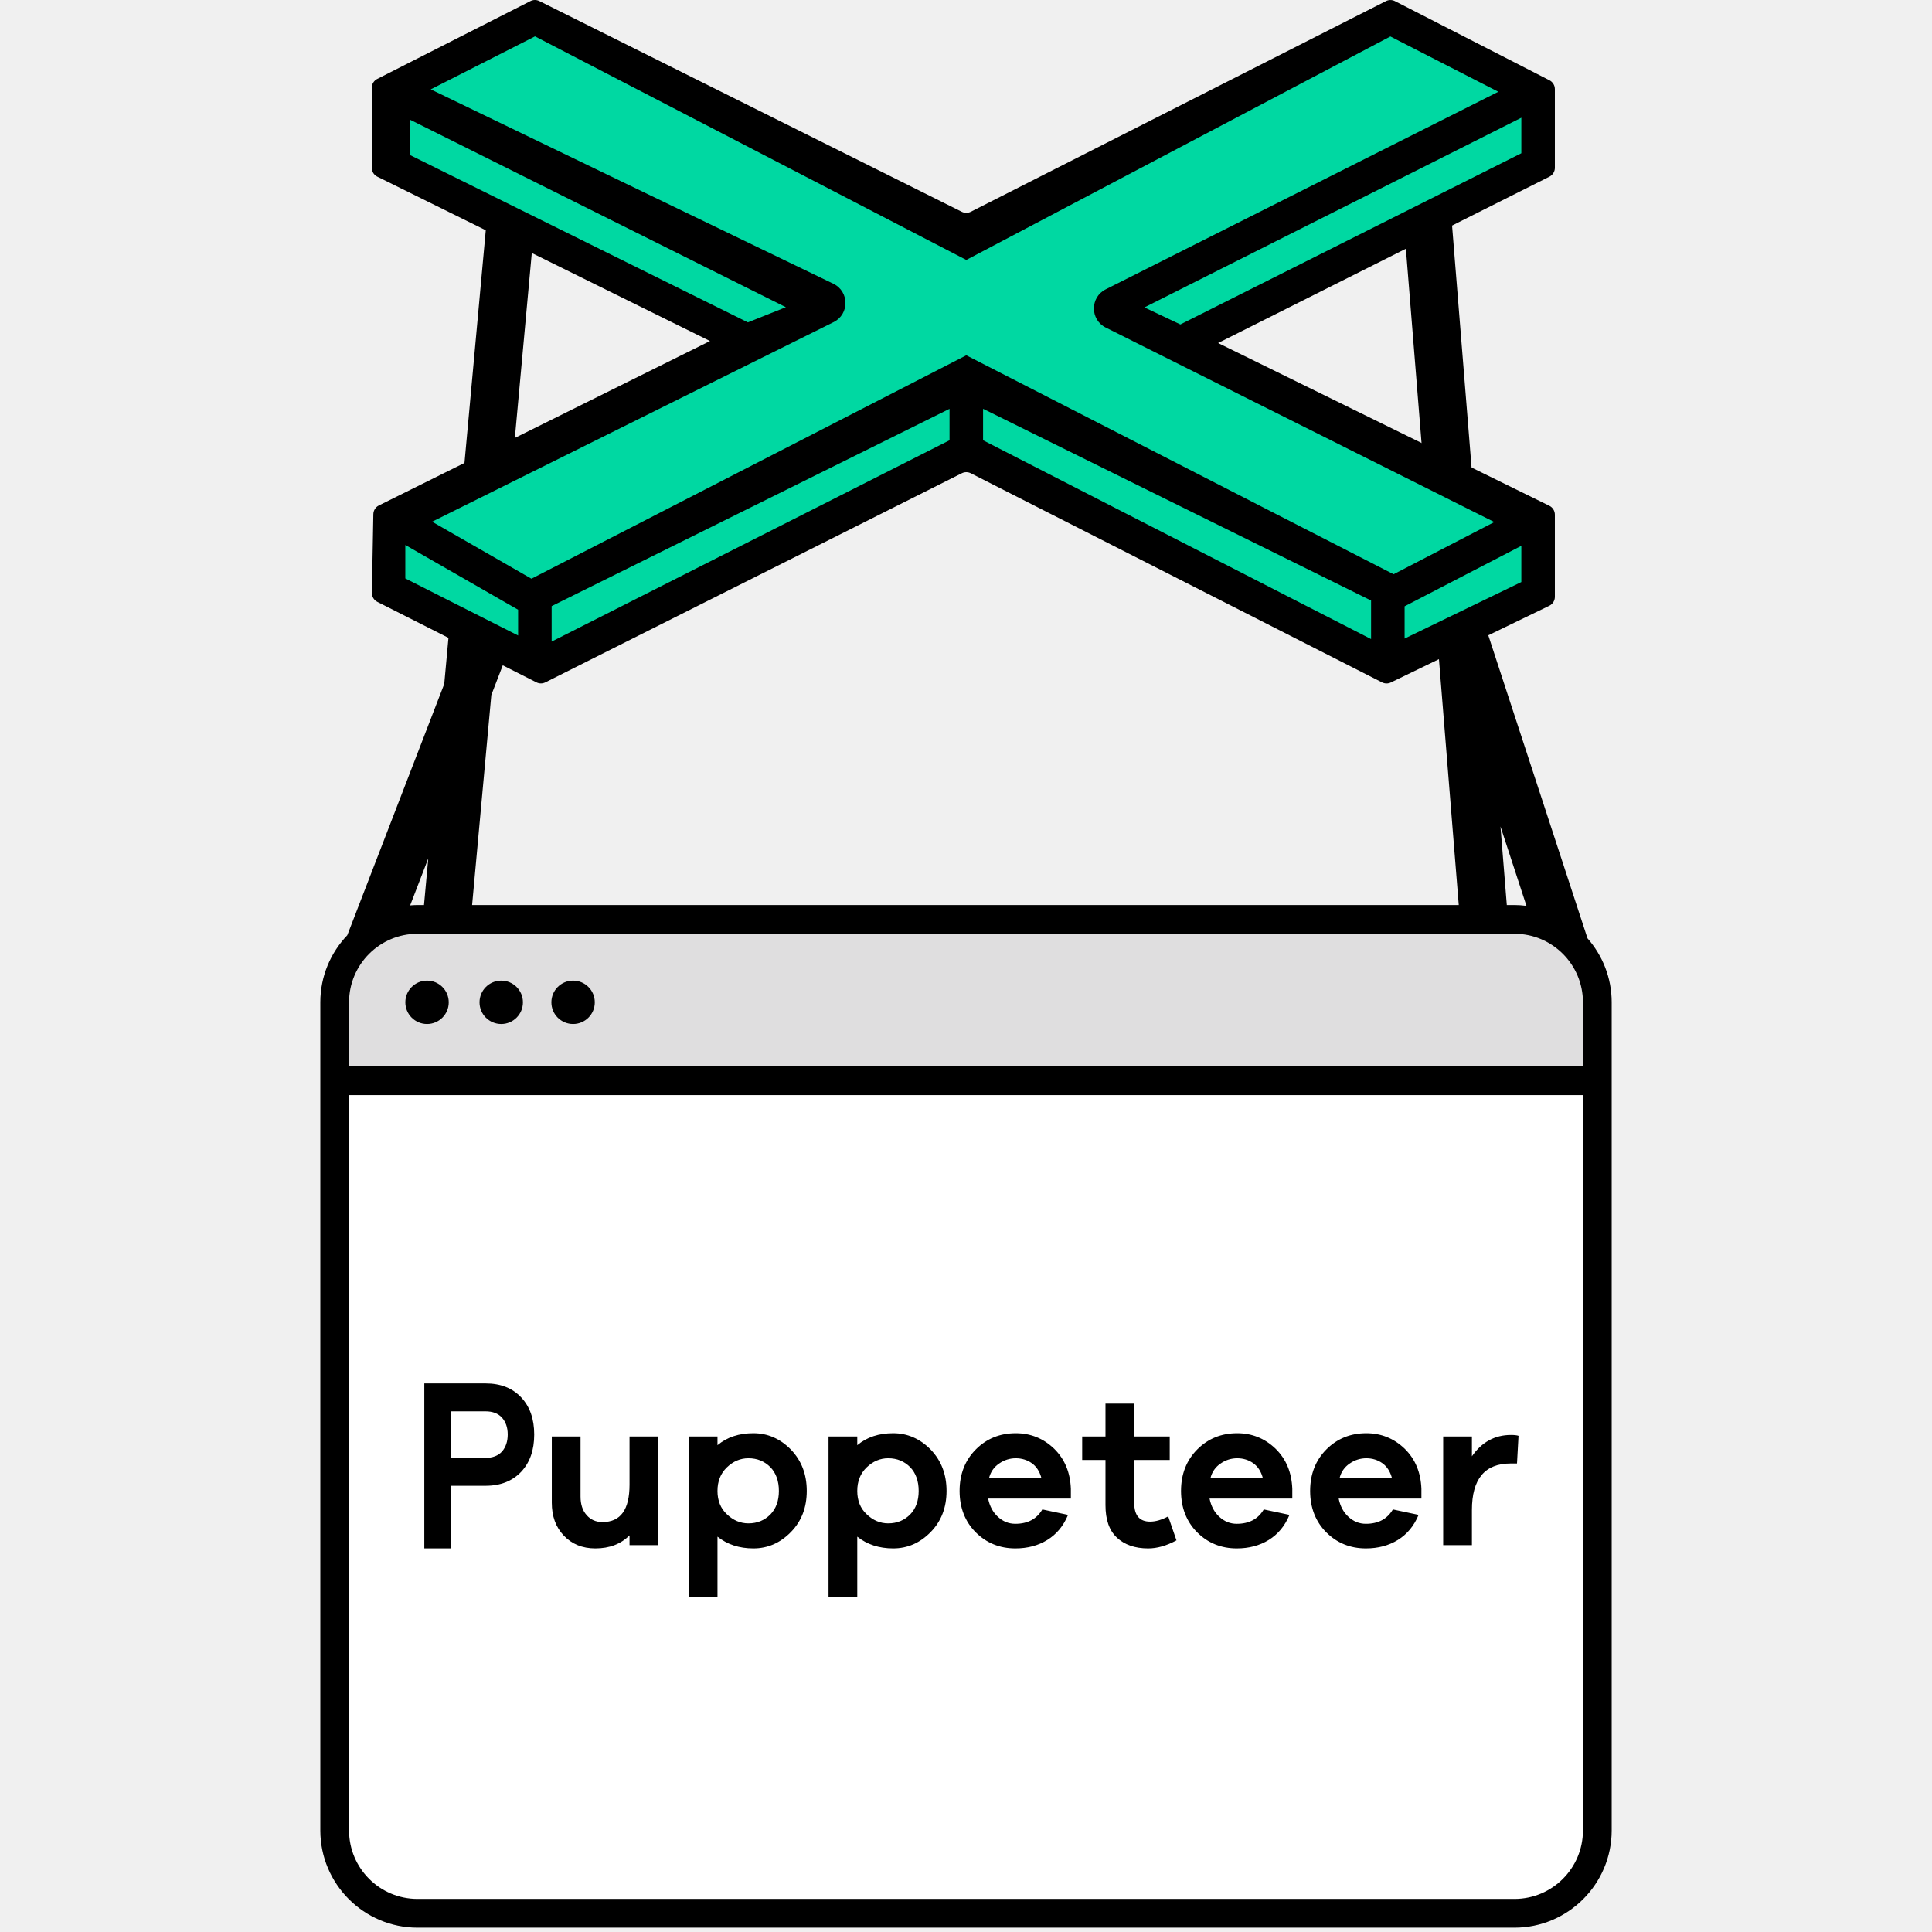
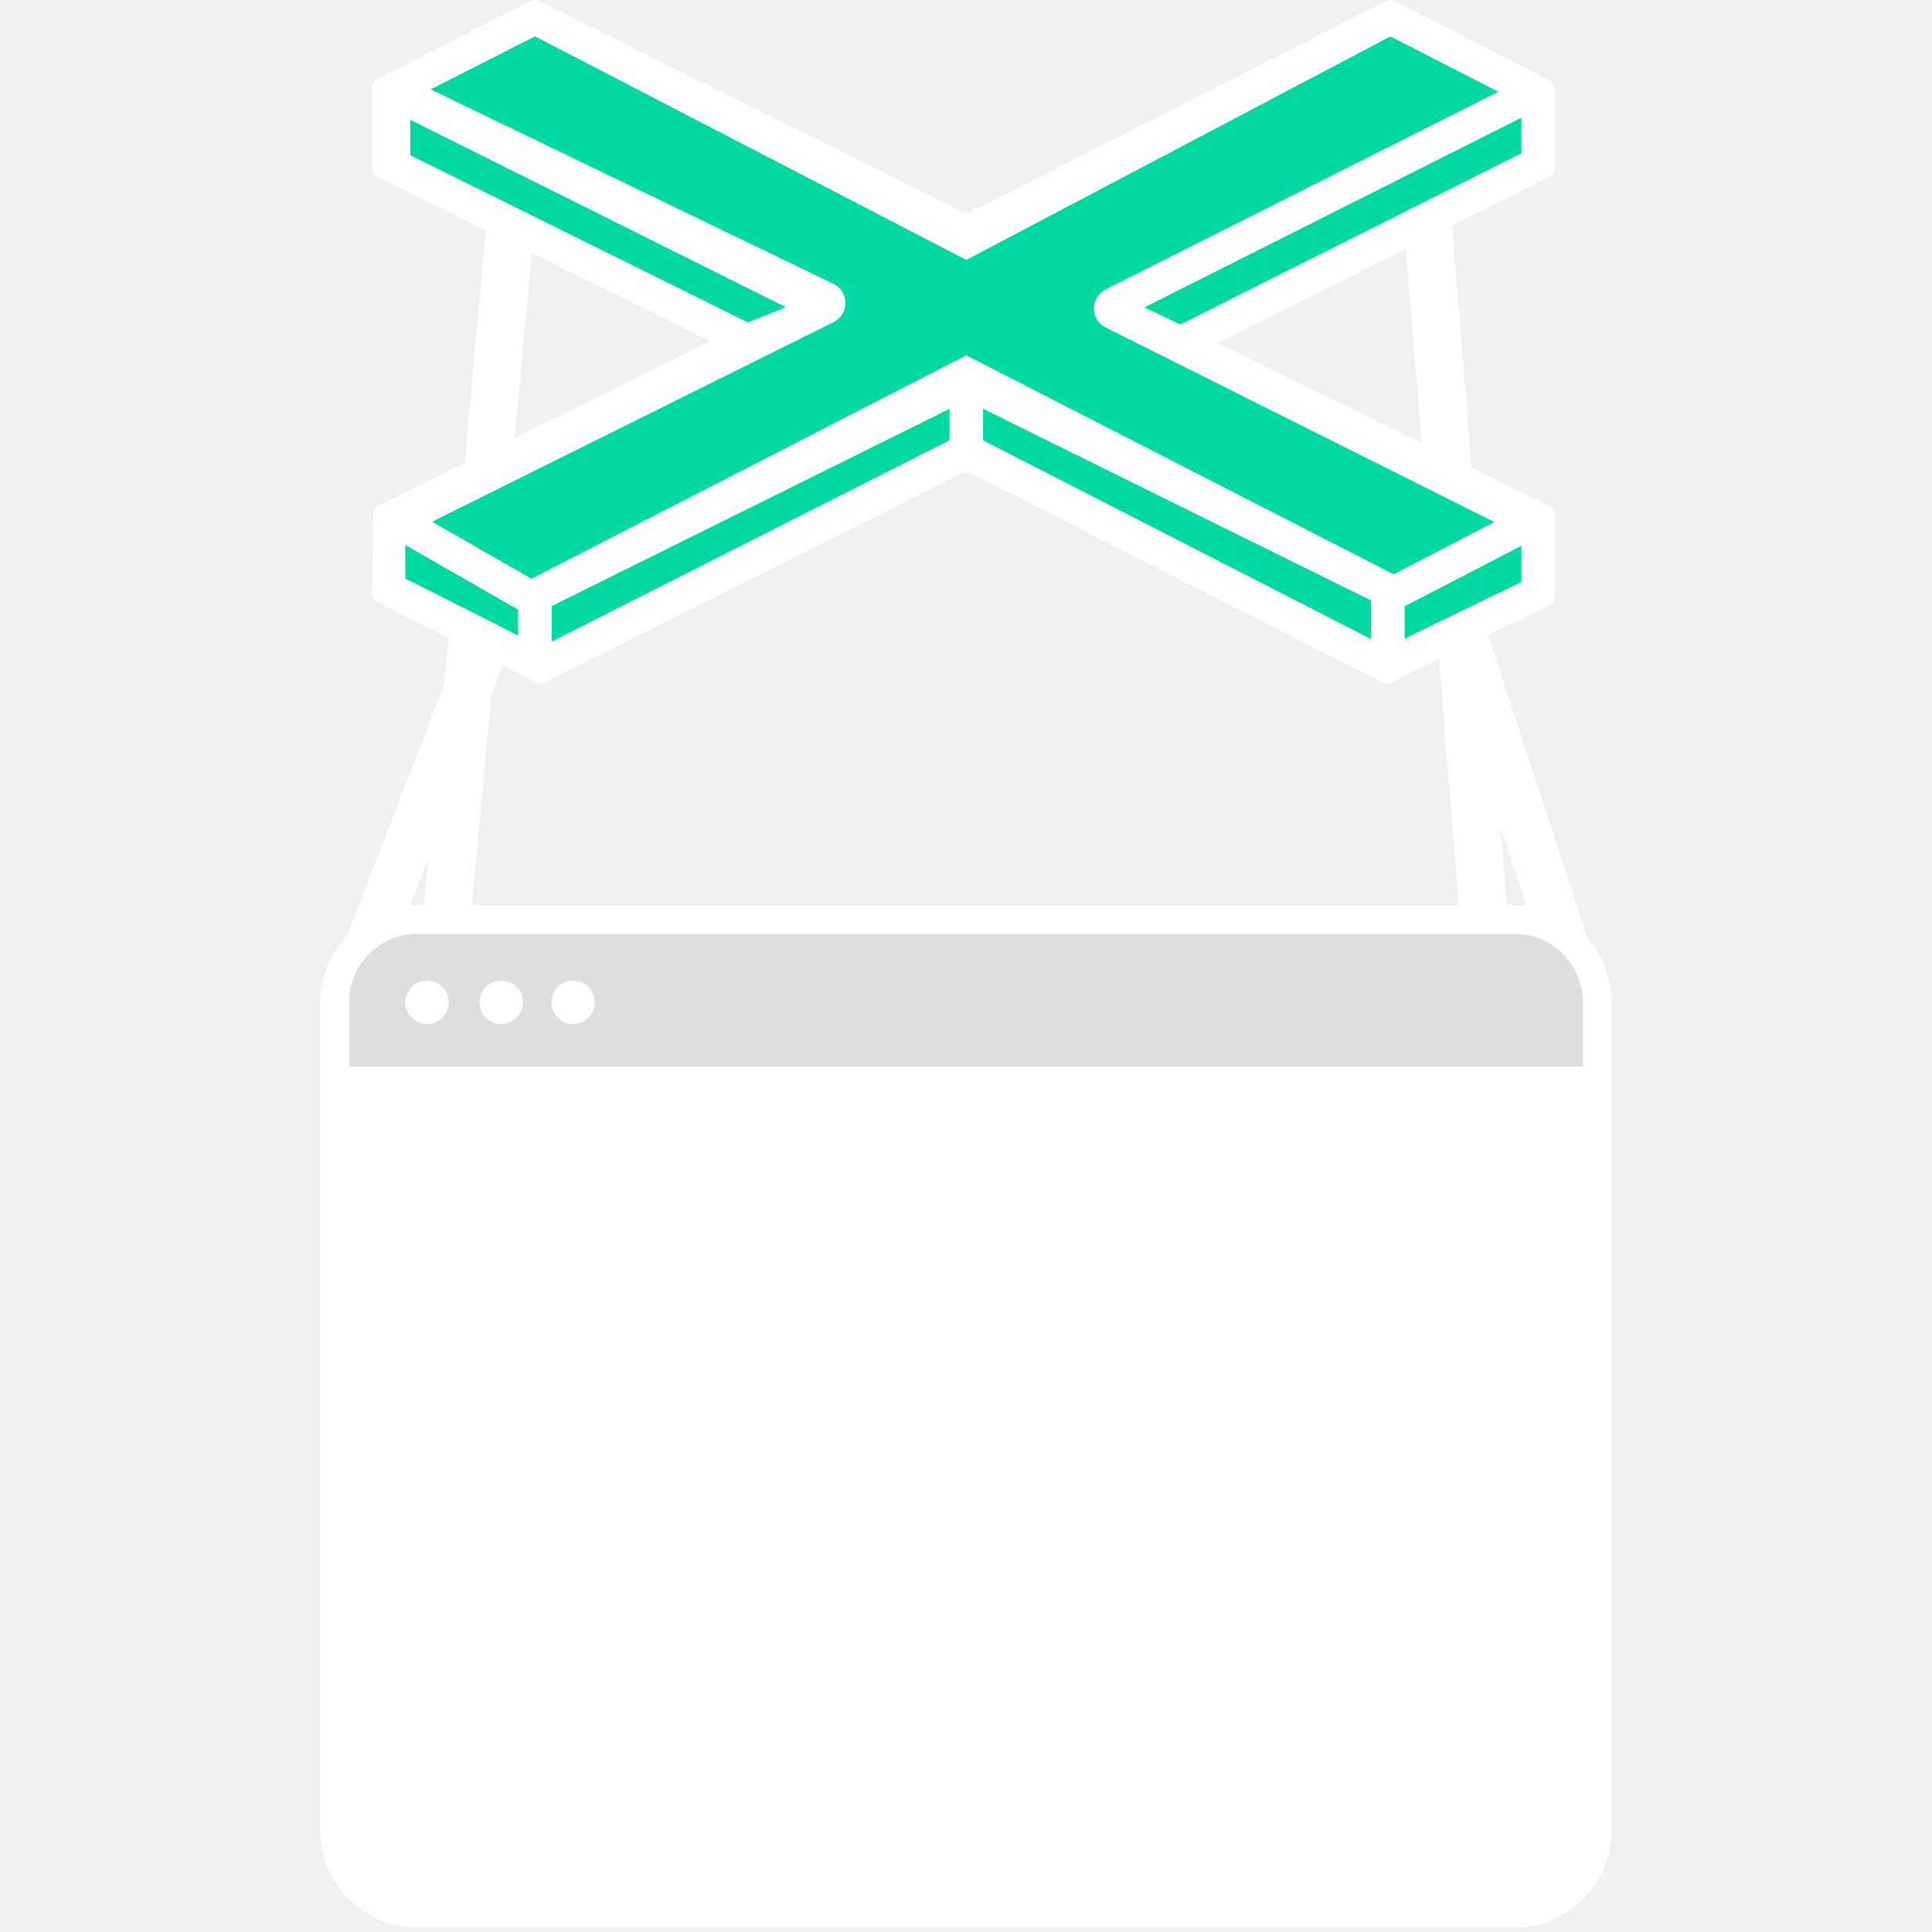
<svg xmlns="http://www.w3.org/2000/svg" width="800px" height="800px" viewBox="-63.5 0 383 383" version="1.1" preserveAspectRatio="xMidYMid">
  <g>
    <path d="M253.422,214.246 L2.192,214.246 L2.192,200.078 C2.192,190.558 9.909,182.841 19.428,182.841 L236.185,182.841 C245.705,182.841 253.422,190.558 253.422,200.078 L253.422,214.246 Z" fill="#DFDEDF">

</path>
    <path d="M235.919,378.553 L19.693,378.553 C10.027,378.553 2.191,370.717 2.191,361.051 L2.191,214.246 L253.421,214.246 L253.421,361.051 C253.421,370.717 245.586,378.553 235.919,378.553" fill="#FFFFFF">

</path>
-     <path d="M250.302,211.398 L250.302,198.692 C250.302,191.191 244.222,185.11 236.721,185.11 L19.279,185.11 C11.778,185.11 5.698,191.191 5.698,198.692 L5.698,211.398 L250.302,211.398 Z M250.302,362.867 L250.302,217.096 L5.698,217.096 L5.698,362.867 C5.698,370.368 11.778,376.448 19.279,376.448 L236.721,376.448 C244.222,376.448 250.302,370.368 250.302,362.867 Z M20.554,179.413 L21.4,170.177 L17.808,179.487 C18.295,179.45 18.782,179.413 19.279,179.413 L20.554,179.413 Z M233.955,163.843 L235.209,179.413 L236.721,179.413 C237.53,179.413 238.322,179.479 239.105,179.576 L233.955,163.843 Z M251.202,186.007 C254.179,189.401 256,193.833 256,198.692 L256,362.867 C256,373.498 247.351,382.146 236.721,382.146 L19.279,382.146 C8.649,382.146 -8.52651283e-14,373.498 -8.52651283e-14,362.867 L-8.52651283e-14,198.692 C-8.52651283e-14,193.54 2.043,188.865 5.347,185.402 L24.567,135.585 L32.948,44.031 L42.404,44.896 L34.852,127.388 L37.512,128.414 L33.902,137.772 L30.09,179.413 L225.683,179.413 L214.829,44.668 L224.293,43.905 L230.695,123.374 L230.699,123.373 L251.202,186.007 Z M21.157,194.397 C23.532,194.397 25.459,196.323 25.459,198.699 C25.459,201.075 23.532,203.001 21.157,203.001 C18.78,203.001 16.855,201.075 16.855,198.699 C16.855,196.323 18.78,194.397 21.157,194.397 Z M35.864,194.397 C38.24,194.397 40.166,196.323 40.166,198.699 C40.166,201.075 38.24,203.001 35.864,203.001 C33.489,203.001 31.562,201.075 31.562,198.699 C31.562,196.323 33.489,194.397 35.864,194.397 Z M50.109,194.397 C52.485,194.397 54.411,196.323 54.411,198.699 C54.411,201.075 52.485,203.001 50.109,203.001 C47.733,203.001 45.807,201.075 45.807,198.699 C45.807,196.323 47.733,194.397 50.109,194.397 Z" fill="#000000">
+     <path d="M250.302,211.398 L250.302,198.692 C250.302,191.191 244.222,185.11 236.721,185.11 L19.279,185.11 C11.778,185.11 5.698,191.191 5.698,198.692 L5.698,211.398 L250.302,211.398 Z M250.302,362.867 L250.302,217.096 L5.698,217.096 L5.698,362.867 C5.698,370.368 11.778,376.448 19.279,376.448 L236.721,376.448 C244.222,376.448 250.302,370.368 250.302,362.867 Z M20.554,179.413 L21.4,170.177 L17.808,179.487 C18.295,179.45 18.782,179.413 19.279,179.413 L20.554,179.413 Z M233.955,163.843 L235.209,179.413 L236.721,179.413 C237.53,179.413 238.322,179.479 239.105,179.576 L233.955,163.843 Z M251.202,186.007 C254.179,189.401 256,193.833 256,198.692 L256,362.867 C256,373.498 247.351,382.146 236.721,382.146 L19.279,382.146 C8.649,382.146 -8.52651283e-14,373.498 -8.52651283e-14,362.867 L-8.52651283e-14,198.692 C-8.52651283e-14,193.54 2.043,188.865 5.347,185.402 L24.567,135.585 L32.948,44.031 L42.404,44.896 L34.852,127.388 L37.512,128.414 L33.902,137.772 L30.09,179.413 L225.683,179.413 L214.829,44.668 L224.293,43.905 L230.695,123.374 L230.699,123.373 L251.202,186.007 Z M21.157,194.397 C23.532,194.397 25.459,196.323 25.459,198.699 C25.459,201.075 23.532,203.001 21.157,203.001 C18.78,203.001 16.855,201.075 16.855,198.699 C16.855,196.323 18.78,194.397 21.157,194.397 Z M35.864,194.397 C38.24,194.397 40.166,196.323 40.166,198.699 C40.166,201.075 38.24,203.001 35.864,203.001 C33.489,203.001 31.562,201.075 31.562,198.699 C31.562,196.323 33.489,194.397 35.864,194.397 Z M50.109,194.397 C52.485,194.397 54.411,196.323 54.411,198.699 C54.411,201.075 52.485,203.001 50.109,203.001 C47.733,203.001 45.807,201.075 45.807,198.699 C45.807,196.323 47.733,194.397 50.109,194.397 Z" fill="#ffffff">

</path>
-     <path d="M36.022,287.748 C36.761,286.893 37.15,285.769 37.15,284.374 C37.15,282.978 36.761,281.899 36.022,281.044 C35.244,280.189 34.154,279.784 32.754,279.784 L25.907,279.784 L25.907,289.007 L32.754,289.007 C34.154,289.007 35.244,288.602 36.022,287.748 Z M32.754,274.251 C35.71,274.251 38.045,275.151 39.795,276.995 C41.546,278.839 42.402,281.313 42.402,284.374 C42.402,287.477 41.546,289.907 39.835,291.751 C38.084,293.597 35.75,294.541 32.754,294.541 L25.907,294.541 L25.907,306.955 L20.616,306.955 L20.616,274.251 L32.754,274.251 Z M61.298,294.308 L61.298,284.768 L66.996,284.768 L66.996,306.308 L61.298,306.308 L61.298,304.366 C59.571,306.092 57.327,306.955 54.521,306.955 C51.931,306.955 49.859,306.092 48.262,304.409 C46.665,302.726 45.888,300.567 45.888,297.891 L45.888,284.768 L51.586,284.768 L51.586,296.682 C51.586,298.193 51.974,299.445 52.794,300.352 C53.571,301.258 54.607,301.733 55.945,301.733 C59.528,301.733 61.298,299.272 61.298,294.308 Z M89.224,300.222 C90.346,299.056 90.907,297.502 90.907,295.56 C90.907,293.618 90.346,292.02 89.224,290.855 C88.058,289.689 86.634,289.085 84.864,289.085 C83.267,289.085 81.843,289.689 80.591,290.898 C79.339,292.107 78.735,293.66 78.735,295.56 C78.735,297.459 79.339,299.014 80.591,300.178 C81.843,301.388 83.267,301.992 84.864,301.992 C86.634,301.992 88.058,301.388 89.224,300.222 Z M85.857,284.121 C88.663,284.121 91.166,285.201 93.282,287.359 C95.397,289.56 96.432,292.279 96.432,295.56 C96.432,298.84 95.397,301.56 93.282,303.718 C91.166,305.877 88.706,306.955 85.857,306.955 C83.051,306.955 80.677,306.178 78.735,304.625 L78.735,316.584 L73.037,316.584 L73.037,284.768 L78.735,284.768 L78.735,286.495 C80.634,284.898 83.008,284.121 85.857,284.121 Z M116.935,300.222 C118.057,299.056 118.618,297.502 118.618,295.56 C118.618,293.618 118.057,292.02 116.935,290.855 C115.769,289.689 114.345,289.085 112.575,289.085 C110.978,289.085 109.554,289.689 108.302,290.898 C107.05,292.107 106.445,293.66 106.445,295.56 C106.445,297.459 107.05,299.014 108.302,300.178 C109.554,301.388 110.978,301.992 112.575,301.992 C114.345,301.992 115.769,301.388 116.935,300.222 Z M113.567,284.121 C116.373,284.121 118.877,285.201 120.993,287.359 C123.107,289.56 124.143,292.279 124.143,295.56 C124.143,298.84 123.107,301.56 120.993,303.718 C118.877,305.877 116.417,306.955 113.567,306.955 C110.762,306.955 108.388,306.178 106.445,304.625 L106.445,316.584 L100.748,316.584 L100.748,284.768 L106.445,284.768 L106.445,286.495 C108.345,284.898 110.719,284.121 113.567,284.121 Z M132.558,293.056 L142.961,293.056 C142.616,291.718 141.968,290.726 141.062,290.077 C140.155,289.43 139.077,289.085 137.867,289.085 C136.703,289.085 135.58,289.43 134.587,290.121 C133.551,290.812 132.86,291.804 132.558,293.056 Z M137.867,284.121 C140.803,284.121 143.35,285.157 145.465,287.186 C147.58,289.258 148.659,291.89 148.789,295.128 L148.789,297.071 L132.386,297.071 C132.688,298.581 133.335,299.789 134.329,300.697 C135.321,301.603 136.443,302.077 137.781,302.077 C140.242,302.077 142.012,301.128 143.134,299.229 L148.228,300.308 C147.321,302.51 145.94,304.151 144.127,305.273 C142.314,306.395 140.199,306.955 137.781,306.955 C134.673,306.955 132.04,305.877 129.925,303.762 C127.81,301.647 126.73,298.884 126.73,295.56 C126.73,292.237 127.81,289.474 129.968,287.315 C132.083,285.201 134.717,284.121 137.867,284.121 Z M164.5,301.647 C165.579,301.647 166.788,301.301 168.083,300.611 L169.723,305.359 C167.737,306.438 165.881,306.956 164.111,306.956 C161.478,306.956 159.406,306.222 157.895,304.797 C156.385,303.374 155.651,301.258 155.651,298.366 L155.651,289.43 L151.032,289.43 L151.032,284.768 L155.651,284.768 L155.651,278.251 L161.349,278.251 L161.349,284.768 L168.385,284.768 L168.385,289.43 L161.349,289.43 L161.349,297.934 C161.349,300.395 162.385,301.647 164.5,301.647 Z M176.454,293.056 L186.857,293.056 C186.512,291.718 185.864,290.726 184.958,290.077 C184.051,289.43 182.973,289.085 181.763,289.085 C180.599,289.085 179.476,289.43 178.483,290.121 C177.447,290.812 176.756,291.804 176.454,293.056 Z M181.763,284.121 C184.699,284.121 187.246,285.157 189.361,287.186 C191.476,289.258 192.555,291.89 192.685,295.128 L192.685,297.071 L176.282,297.071 C176.584,298.581 177.231,299.789 178.225,300.697 C179.217,301.603 180.339,302.077 181.677,302.077 C184.138,302.077 185.908,301.128 187.03,299.229 L192.123,300.308 C191.217,302.51 189.836,304.151 188.023,305.273 C186.21,306.395 184.095,306.955 181.677,306.955 C178.569,306.955 175.936,305.877 173.821,303.762 C171.706,301.647 170.626,298.884 170.626,295.56 C170.626,292.237 171.706,289.474 173.864,287.315 C175.979,285.201 178.613,284.121 181.763,284.121 Z M202.049,293.056 L212.452,293.056 C212.107,291.718 211.459,290.726 210.554,290.077 C209.647,289.43 208.569,289.085 207.358,289.085 C206.195,289.085 205.071,289.43 204.078,290.121 C203.042,290.812 202.351,291.804 202.049,293.056 Z M207.358,284.121 C210.294,284.121 212.841,285.157 214.957,287.186 C217.071,289.258 218.15,291.89 218.28,295.128 L218.28,297.071 L201.877,297.071 C202.179,298.581 202.827,299.789 203.821,300.697 C204.812,301.603 205.935,302.077 207.273,302.077 C209.733,302.077 211.504,301.128 212.625,299.229 L217.72,300.308 C216.812,302.51 215.431,304.151 213.619,305.273 C211.805,306.395 209.69,306.955 207.273,306.955 C204.165,306.955 201.531,305.877 199.417,303.762 C197.302,301.647 196.221,298.884 196.221,295.56 C196.221,292.237 197.302,289.474 199.459,287.315 C201.575,285.201 204.208,284.121 207.358,284.121 Z M236.02,284.466 C236.668,284.466 237.186,284.509 237.532,284.638 L237.229,290.121 L235.978,290.121 C230.841,290.121 228.293,293.186 228.293,299.359 L228.293,306.308 L222.596,306.308 L222.596,284.768 L228.293,284.768 L228.293,288.696 C230.236,285.89 232.826,284.466 236.02,284.466 Z" fill="#000000">
+     <path d="M36.022,287.748 C36.761,286.893 37.15,285.769 37.15,284.374 C37.15,282.978 36.761,281.899 36.022,281.044 C35.244,280.189 34.154,279.784 32.754,279.784 L25.907,279.784 L25.907,289.007 L32.754,289.007 C34.154,289.007 35.244,288.602 36.022,287.748 Z M32.754,274.251 C35.71,274.251 38.045,275.151 39.795,276.995 C41.546,278.839 42.402,281.313 42.402,284.374 C42.402,287.477 41.546,289.907 39.835,291.751 C38.084,293.597 35.75,294.541 32.754,294.541 L25.907,294.541 L25.907,306.955 L20.616,306.955 L20.616,274.251 L32.754,274.251 Z M61.298,294.308 L61.298,284.768 L66.996,284.768 L66.996,306.308 L61.298,306.308 L61.298,304.366 C59.571,306.092 57.327,306.955 54.521,306.955 C51.931,306.955 49.859,306.092 48.262,304.409 C46.665,302.726 45.888,300.567 45.888,297.891 L45.888,284.768 L51.586,284.768 L51.586,296.682 C51.586,298.193 51.974,299.445 52.794,300.352 C53.571,301.258 54.607,301.733 55.945,301.733 C59.528,301.733 61.298,299.272 61.298,294.308 Z M89.224,300.222 C90.346,299.056 90.907,297.502 90.907,295.56 C90.907,293.618 90.346,292.02 89.224,290.855 C88.058,289.689 86.634,289.085 84.864,289.085 C83.267,289.085 81.843,289.689 80.591,290.898 C79.339,292.107 78.735,293.66 78.735,295.56 C78.735,297.459 79.339,299.014 80.591,300.178 C81.843,301.388 83.267,301.992 84.864,301.992 C86.634,301.992 88.058,301.388 89.224,300.222 Z M85.857,284.121 C88.663,284.121 91.166,285.201 93.282,287.359 C95.397,289.56 96.432,292.279 96.432,295.56 C96.432,298.84 95.397,301.56 93.282,303.718 C91.166,305.877 88.706,306.955 85.857,306.955 C83.051,306.955 80.677,306.178 78.735,304.625 L78.735,316.584 L73.037,316.584 L73.037,284.768 L78.735,284.768 L78.735,286.495 C80.634,284.898 83.008,284.121 85.857,284.121 Z M116.935,300.222 C118.057,299.056 118.618,297.502 118.618,295.56 C118.618,293.618 118.057,292.02 116.935,290.855 C115.769,289.689 114.345,289.085 112.575,289.085 C110.978,289.085 109.554,289.689 108.302,290.898 C107.05,292.107 106.445,293.66 106.445,295.56 C106.445,297.459 107.05,299.014 108.302,300.178 C109.554,301.388 110.978,301.992 112.575,301.992 C114.345,301.992 115.769,301.388 116.935,300.222 Z M113.567,284.121 C116.373,284.121 118.877,285.201 120.993,287.359 C123.107,289.56 124.143,292.279 124.143,295.56 C124.143,298.84 123.107,301.56 120.993,303.718 C118.877,305.877 116.417,306.955 113.567,306.955 C110.762,306.955 108.388,306.178 106.445,304.625 L106.445,316.584 L100.748,316.584 L100.748,284.768 L106.445,284.768 L106.445,286.495 C108.345,284.898 110.719,284.121 113.567,284.121 Z M132.558,293.056 L142.961,293.056 C142.616,291.718 141.968,290.726 141.062,290.077 C140.155,289.43 139.077,289.085 137.867,289.085 C136.703,289.085 135.58,289.43 134.587,290.121 C133.551,290.812 132.86,291.804 132.558,293.056 Z M137.867,284.121 C140.803,284.121 143.35,285.157 145.465,287.186 C147.58,289.258 148.659,291.89 148.789,295.128 L148.789,297.071 L132.386,297.071 C132.688,298.581 133.335,299.789 134.329,300.697 C135.321,301.603 136.443,302.077 137.781,302.077 C140.242,302.077 142.012,301.128 143.134,299.229 L148.228,300.308 C147.321,302.51 145.94,304.151 144.127,305.273 C142.314,306.395 140.199,306.955 137.781,306.955 C134.673,306.955 132.04,305.877 129.925,303.762 C127.81,301.647 126.73,298.884 126.73,295.56 C126.73,292.237 127.81,289.474 129.968,287.315 C132.083,285.201 134.717,284.121 137.867,284.121 Z M164.5,301.647 C165.579,301.647 166.788,301.301 168.083,300.611 L169.723,305.359 C167.737,306.438 165.881,306.956 164.111,306.956 C161.478,306.956 159.406,306.222 157.895,304.797 C156.385,303.374 155.651,301.258 155.651,298.366 L155.651,289.43 L151.032,289.43 L151.032,284.768 L155.651,284.768 L155.651,278.251 L161.349,278.251 L161.349,284.768 L168.385,284.768 L168.385,289.43 L161.349,289.43 L161.349,297.934 C161.349,300.395 162.385,301.647 164.5,301.647 Z M176.454,293.056 L186.857,293.056 C186.512,291.718 185.864,290.726 184.958,290.077 C184.051,289.43 182.973,289.085 181.763,289.085 C180.599,289.085 179.476,289.43 178.483,290.121 C177.447,290.812 176.756,291.804 176.454,293.056 Z M181.763,284.121 C184.699,284.121 187.246,285.157 189.361,287.186 C191.476,289.258 192.555,291.89 192.685,295.128 L192.685,297.071 L176.282,297.071 C176.584,298.581 177.231,299.789 178.225,300.697 C179.217,301.603 180.339,302.077 181.677,302.077 C184.138,302.077 185.908,301.128 187.03,299.229 L192.123,300.308 C191.217,302.51 189.836,304.151 188.023,305.273 C186.21,306.395 184.095,306.955 181.677,306.955 C178.569,306.955 175.936,305.877 173.821,303.762 C171.706,301.647 170.626,298.884 170.626,295.56 C170.626,292.237 171.706,289.474 173.864,287.315 C175.979,285.201 178.613,284.121 181.763,284.121 Z M202.049,293.056 L212.452,293.056 C212.107,291.718 211.459,290.726 210.554,290.077 C209.647,289.43 208.569,289.085 207.358,289.085 C206.195,289.085 205.071,289.43 204.078,290.121 C203.042,290.812 202.351,291.804 202.049,293.056 Z M207.358,284.121 C210.294,284.121 212.841,285.157 214.957,287.186 C217.071,289.258 218.15,291.89 218.28,295.128 L218.28,297.071 L201.877,297.071 C202.179,298.581 202.827,299.789 203.821,300.697 C204.812,301.603 205.935,302.077 207.273,302.077 C209.733,302.077 211.504,301.128 212.625,299.229 L217.72,300.308 C216.812,302.51 215.431,304.151 213.619,305.273 C211.805,306.395 209.69,306.955 207.273,306.955 C204.165,306.955 201.531,305.877 199.417,303.762 C197.302,301.647 196.221,298.884 196.221,295.56 C196.221,292.237 197.302,289.474 199.459,287.315 C201.575,285.201 204.208,284.121 207.358,284.121 Z M236.02,284.466 C236.668,284.466 237.186,284.509 237.532,284.638 L237.229,290.121 L235.978,290.121 C230.841,290.121 228.293,293.186 228.293,299.359 L228.293,306.308 L222.596,306.308 L222.596,284.768 L228.293,284.768 L228.293,288.696 C230.236,285.89 232.826,284.466 236.02,284.466 Z" fill="#ffffff">

</path>
    <polygon fill="#00D8A2" points="211.095 132.638 241.836 117.797 241.836 102.957 170.813 69.035 241.836 32.464 241.836 18.154 212.155 4.373 128.059 46.244 42.549 4.373 14.988 19.214 14.988 31.934 81.77 68.505 14.988 102.427 14.988 117.797 43.609 132.638 128.412 89.176">

</polygon>
-     <path d="M214.949,126.585 L214.949,120.193 L238.089,108.202 L238.089,115.382 L214.949,126.585 Z M16.85,108.034 L39.21,120.87 L39.21,125.98 L16.85,114.668 L16.85,108.034 Z M131.383,81.04 L208.302,119.045 L208.302,126.687 L131.383,87.282 L131.383,81.04 Z M45.857,120.157 L124.736,81.048 L124.736,87.28 L45.857,127.188 L45.857,120.157 Z M101.709,56.252 L21.887,17.714 L42.561,7.207 L128.059,51.53 L212.126,7.226 L233.53,18.189 L155.689,57.363 C152.577,58.929 152.582,63.374 155.697,64.933 L232.735,103.49 L212.767,113.837 L128.059,70.434 L41.853,114.723 L22.164,103.42 L101.753,63.858 C104.906,62.291 104.88,57.783 101.709,56.252 L101.709,56.252 Z M17.844,30.771 L17.844,23.757 L92.29,60.899 L84.764,63.906 L17.844,30.771 Z M170.498,64.319 C170.396,64.257 163.368,60.941 163.368,60.941 L238.089,23.336 L238.089,30.381 L170.498,64.319 Z M177.977,68.002 L243.652,35.026 C244.317,34.692 244.737,34.011 244.737,33.267 L244.737,17.664 C244.737,16.925 244.323,16.249 243.666,15.912 L213.033,0.222 C212.472,-0.065 211.807,-0.066 211.245,0.219 L128.942,41.983 C128.387,42.265 127.731,42.268 127.173,41.989 L43.42,0.207 C42.863,-0.071 42.206,-0.068 41.65,0.214 L11.279,15.648 C10.618,15.984 10.202,16.662 10.202,17.403 L10.202,33.258 C10.202,34.007 10.627,34.691 11.299,35.023 L77.25,67.607 L11.604,100.202 C10.947,100.529 10.525,101.194 10.512,101.929 L10.225,117.52 C10.211,118.275 10.631,118.971 11.304,119.312 L42.841,135.268 C43.398,135.549 44.055,135.55 44.613,135.27 L127.171,93.815 C127.729,93.534 128.388,93.536 128.946,93.819 L210.475,135.273 C211.023,135.551 211.67,135.558 212.224,135.29 L243.626,120.087 C244.305,119.758 244.737,119.07 244.737,118.316 L244.737,102.026 C244.737,101.275 244.31,100.59 243.636,100.259 L177.977,68.002 Z" fill="#000000">
+     <path d="M214.949,126.585 L214.949,120.193 L238.089,108.202 L238.089,115.382 L214.949,126.585 Z M16.85,108.034 L39.21,120.87 L39.21,125.98 L16.85,114.668 L16.85,108.034 Z M131.383,81.04 L208.302,119.045 L208.302,126.687 L131.383,87.282 L131.383,81.04 Z M45.857,120.157 L124.736,81.048 L124.736,87.28 L45.857,127.188 L45.857,120.157 Z M101.709,56.252 L21.887,17.714 L42.561,7.207 L128.059,51.53 L212.126,7.226 L233.53,18.189 L155.689,57.363 C152.577,58.929 152.582,63.374 155.697,64.933 L232.735,103.49 L212.767,113.837 L128.059,70.434 L41.853,114.723 L22.164,103.42 L101.753,63.858 C104.906,62.291 104.88,57.783 101.709,56.252 L101.709,56.252 Z M17.844,30.771 L17.844,23.757 L92.29,60.899 L84.764,63.906 L17.844,30.771 Z M170.498,64.319 C170.396,64.257 163.368,60.941 163.368,60.941 L238.089,23.336 L238.089,30.381 L170.498,64.319 Z M177.977,68.002 L243.652,35.026 C244.317,34.692 244.737,34.011 244.737,33.267 L244.737,17.664 C244.737,16.925 244.323,16.249 243.666,15.912 L213.033,0.222 C212.472,-0.065 211.807,-0.066 211.245,0.219 L128.942,41.983 C128.387,42.265 127.731,42.268 127.173,41.989 L43.42,0.207 C42.863,-0.071 42.206,-0.068 41.65,0.214 L11.279,15.648 C10.618,15.984 10.202,16.662 10.202,17.403 L10.202,33.258 C10.202,34.007 10.627,34.691 11.299,35.023 L77.25,67.607 L11.604,100.202 C10.947,100.529 10.525,101.194 10.512,101.929 L10.225,117.52 C10.211,118.275 10.631,118.971 11.304,119.312 L42.841,135.268 C43.398,135.549 44.055,135.55 44.613,135.27 L127.171,93.815 C127.729,93.534 128.388,93.536 128.946,93.819 L210.475,135.273 C211.023,135.551 211.67,135.558 212.224,135.29 L243.626,120.087 C244.305,119.758 244.737,119.07 244.737,118.316 L244.737,102.026 C244.737,101.275 244.31,100.59 243.636,100.259 L177.977,68.002 Z" fill="#ffffff">

</path>
  </g>
</svg>
